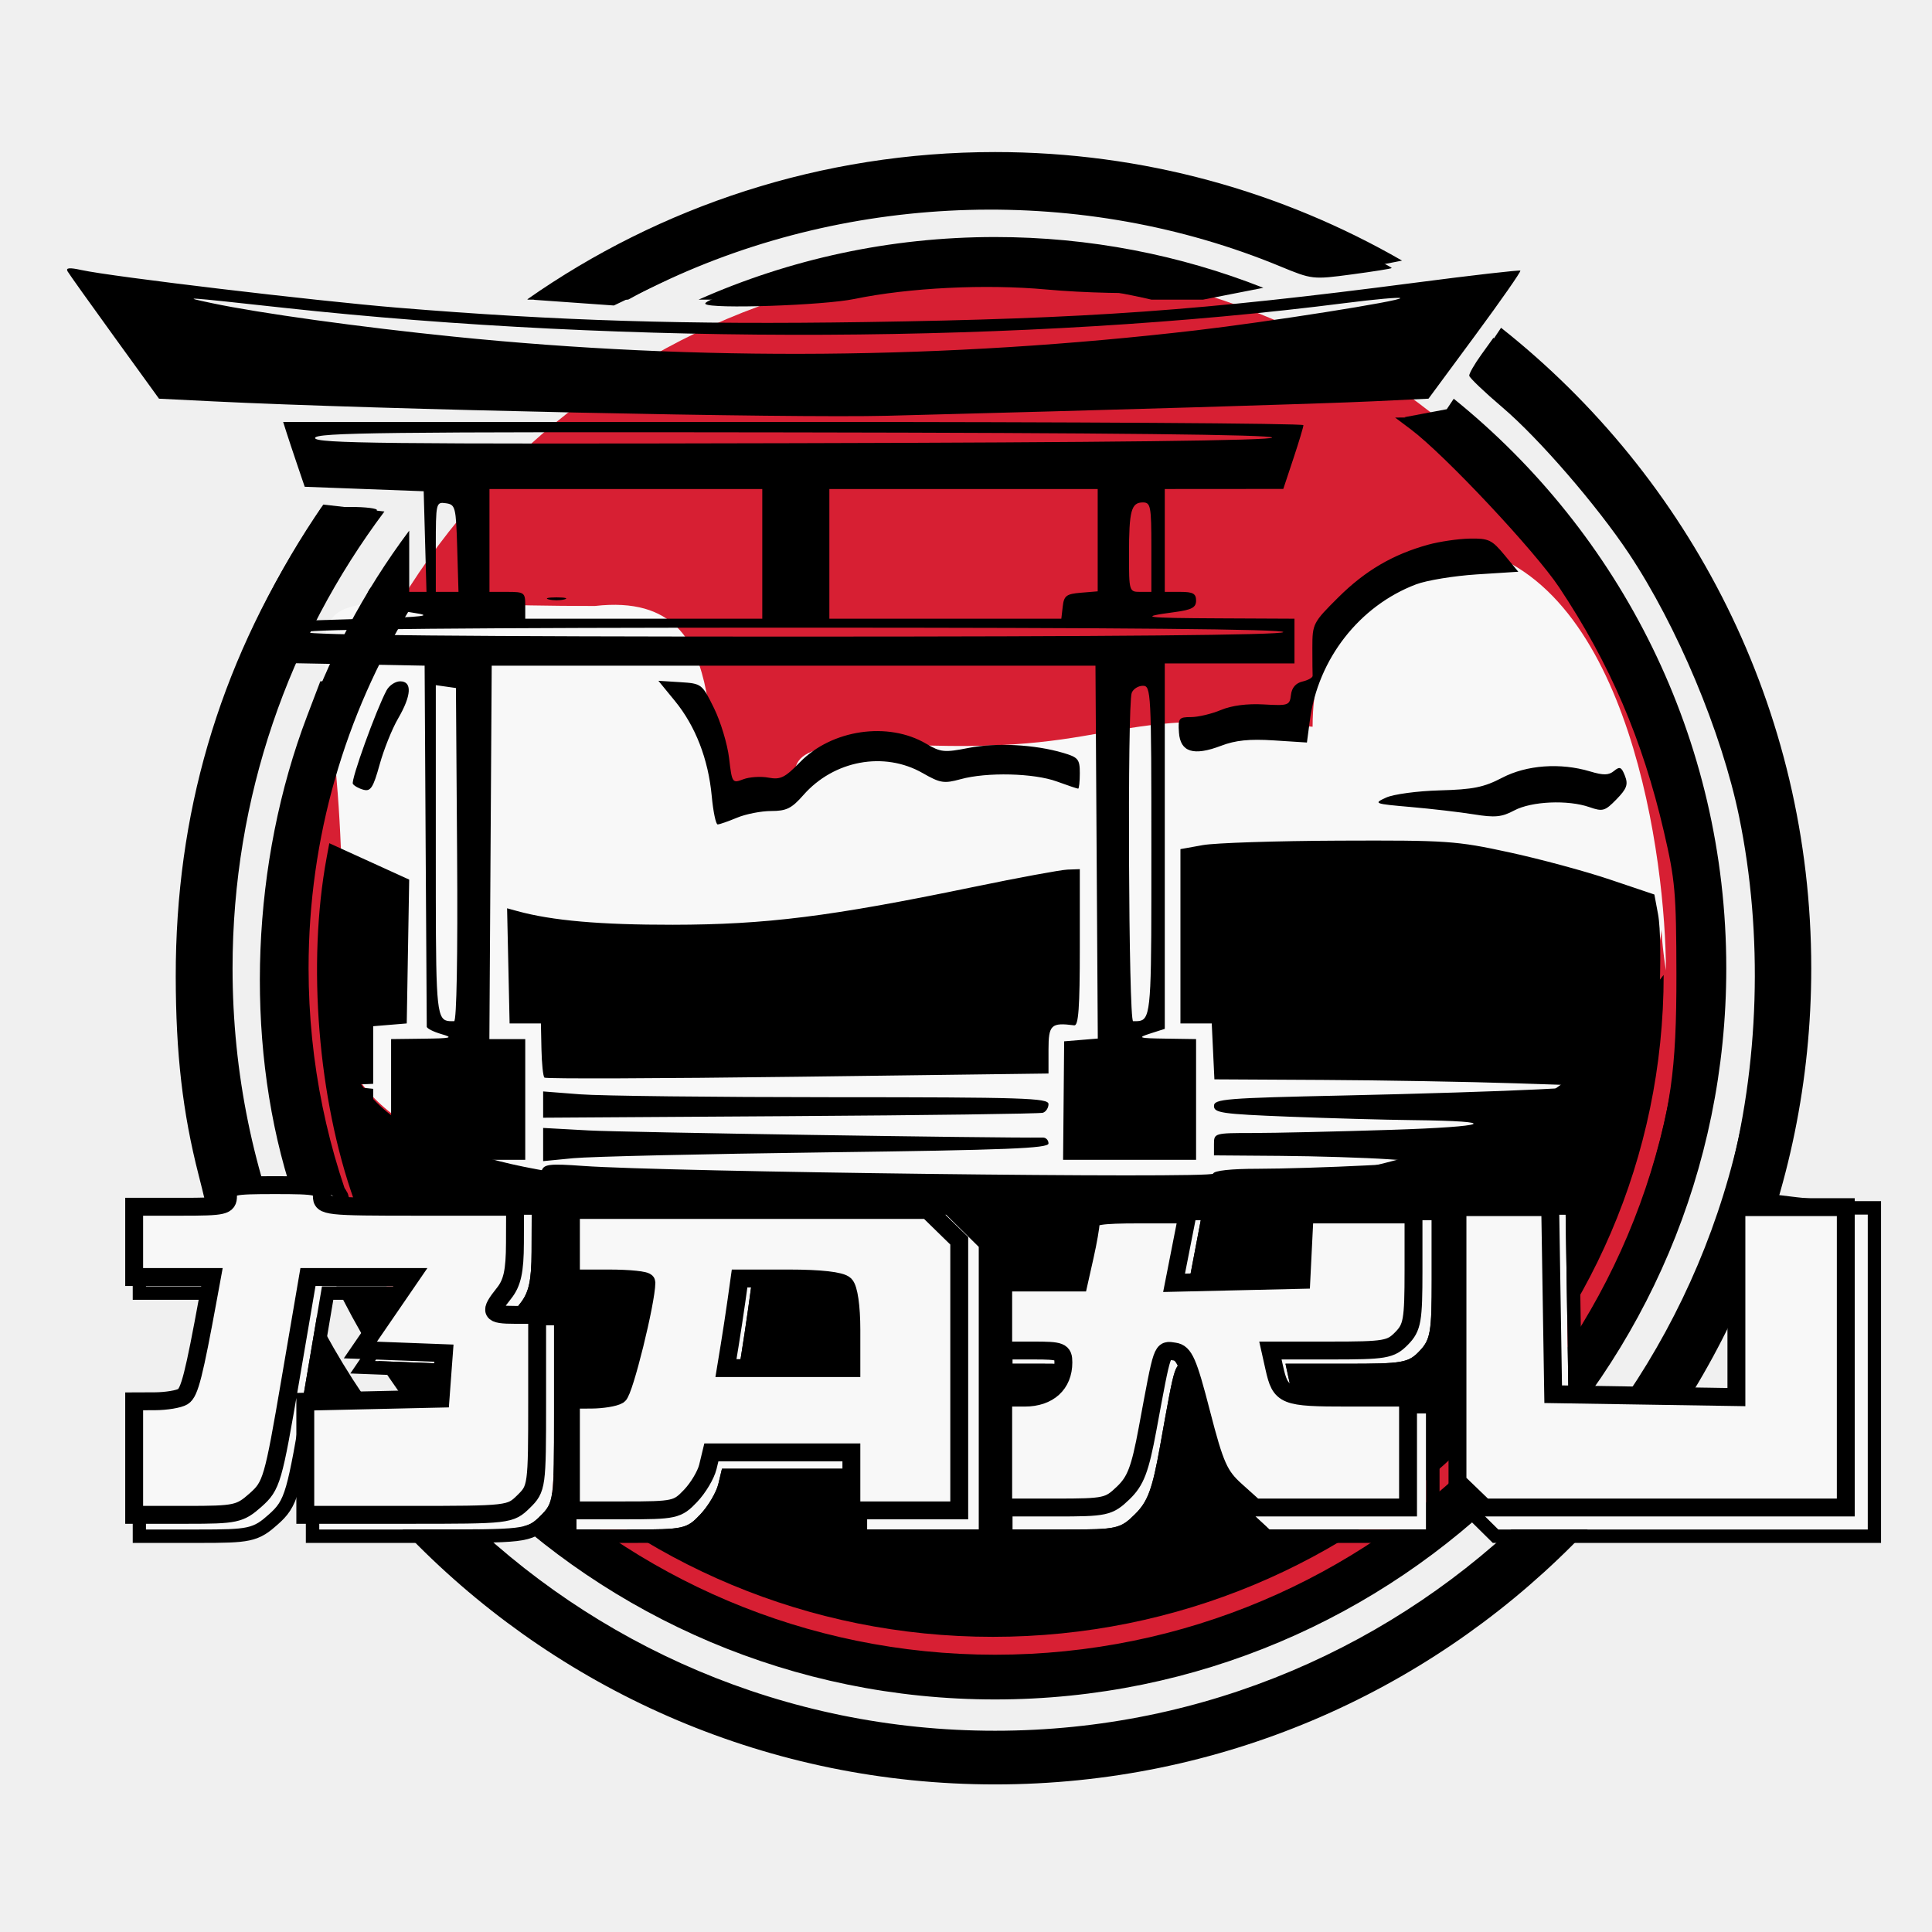
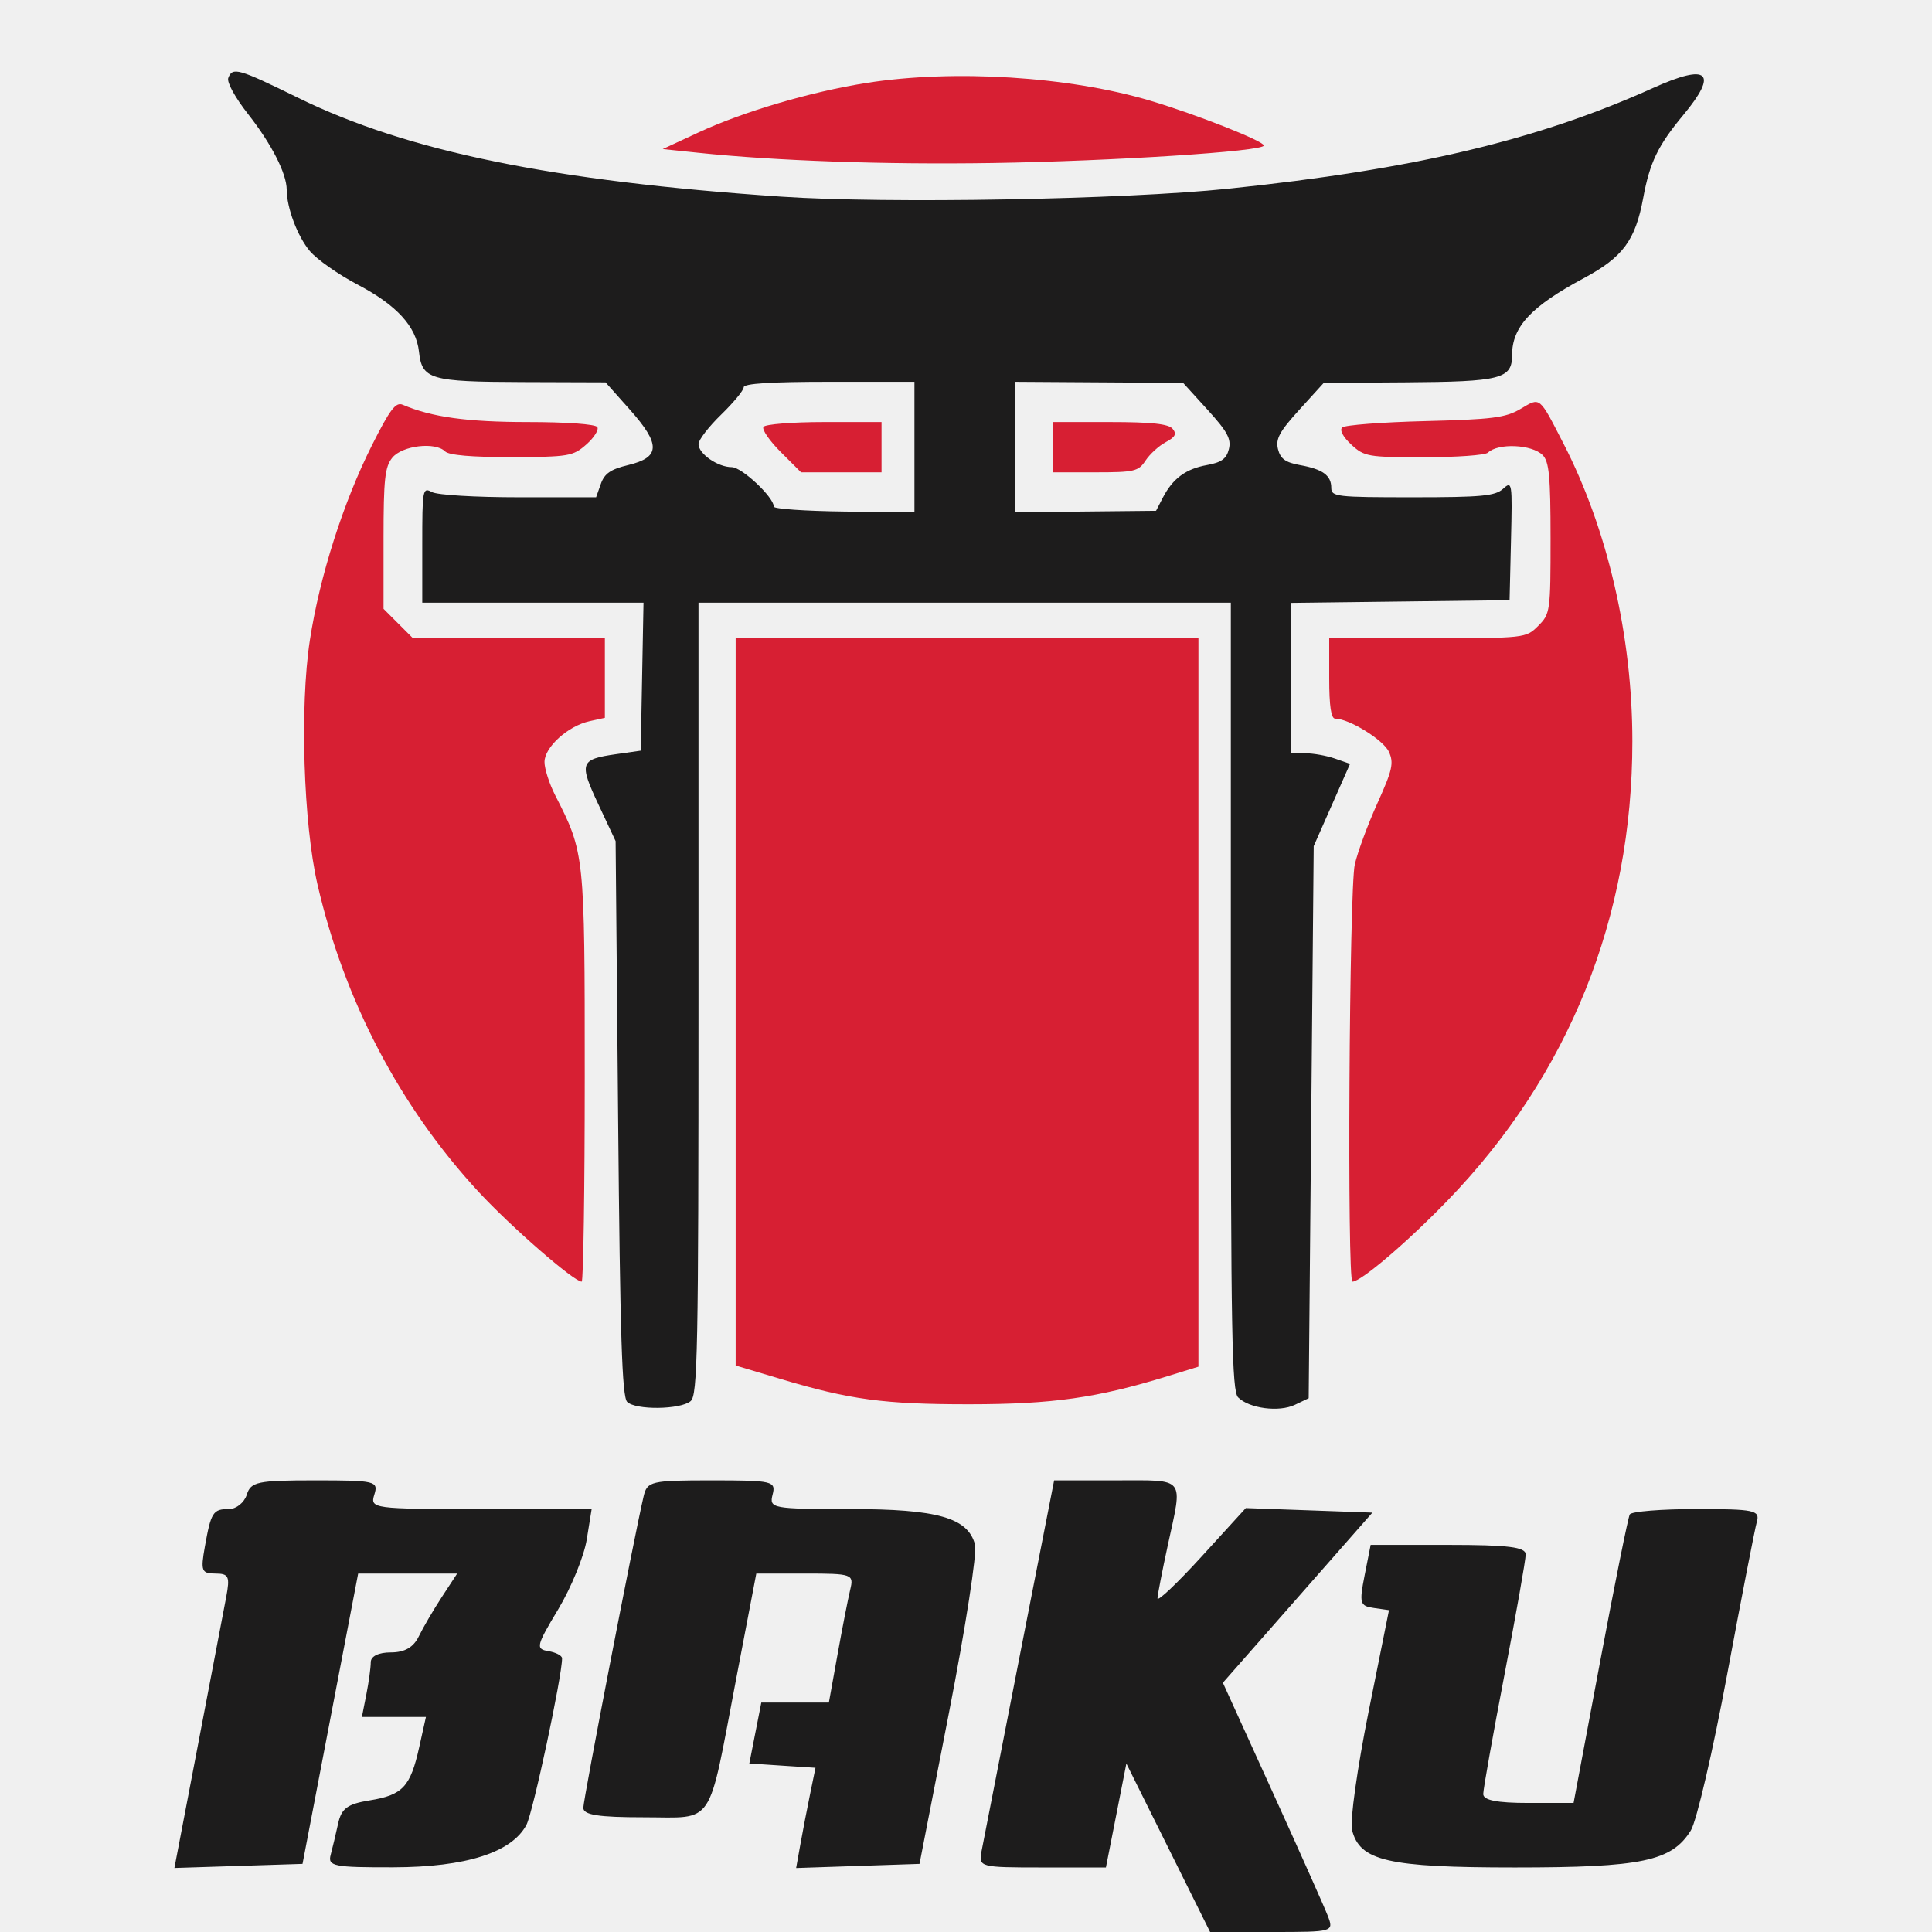
<svg xmlns="http://www.w3.org/2000/svg" width="432" height="432" viewBox="0 0 432 432" fill="none">
-   <circle cx="223.5" cy="215.5" r="156.5" fill="#D71F33" />
-   <path d="M372 218C372 299.738 304.843 366 222 366C139.157 366 72 299.738 72 218C78.694 261.852 105.824 261.852 188.667 261.852C271.509 261.852 326.545 276.303 372 218Z" fill="black" />
-   <path d="M76.5 204C76.5 122.262 50.157 135.5 133 135.5C168.688 131.412 152.5 176.5 166.5 176.5C188 176.5 166.136 167.772 193.5 166C252 170 242.5 157.5 293.5 162.5C293.5 126.5 327.035 122.179 328.5 122.5C364.538 130.394 372.5 192.614 372.5 217C365.806 173.148 402.5 277.5 222 265.5C139.157 265.5 59.5 270.5 76.5 204Z" fill="#F8F8F8" />
-   <path fill-rule="evenodd" clip-rule="evenodd" d="M124.613 63.648C144.665 50.927 173.695 40.621 198.448 37.434C207.99 36.206 232.721 36.185 242.474 37.397C262.534 39.889 281.292 45.363 299.701 54.095C306.166 57.162 311.334 59.791 311.187 59.939C311.039 60.086 306.988 60.73 302.184 61.369C293.537 62.52 293.378 62.502 286.199 59.535C242.289 41.387 190.687 42.817 147.606 63.374L137.264 68.309L128.271 67.671L119.279 67.032L124.613 63.648ZM157.742 67.972C156.381 66.611 189.674 57.618 201.948 56.031C208.475 55.188 233.473 55.401 241.474 56.369C249.766 57.372 269.521 61.85 272.4 63.378C276.288 65.443 251.381 66.317 233.948 64.728C220.32 63.486 203.202 64.333 191.045 66.851C184.098 68.29 158.908 69.138 157.742 67.972ZM25.675 75.496C20.24 67.988 15.494 61.33 15.128 60.702C14.646 59.874 15.491 59.785 18.206 60.381C24.983 61.867 70.6 67.299 88.948 68.805C124.762 71.743 153.294 72.619 193.448 72.014C243.383 71.26 268.637 69.455 316.285 63.232C329.12 61.556 339.773 60.336 339.957 60.52C340.142 60.704 335.595 67.22 329.854 75L319.416 89.144L307.182 89.726C295.39 90.287 249.544 91.652 198.448 92.965C176.645 93.525 84.363 91.556 47.752 89.75L35.556 89.149L25.675 75.496ZM300.816 67.764C229.842 76.837 140.545 77.236 63.448 68.823C40.367 66.305 40.362 66.305 47.448 67.799C58.078 70.041 80.647 73.165 101.448 75.274C156.312 80.837 211.556 80.368 267.448 73.866C283.546 71.993 313.672 67.235 313.094 66.656C312.869 66.431 307.344 66.93 300.816 67.764ZM328.523 84.004C328.482 83.542 329.68 81.45 331.186 79.355L333.923 75.546L336.93 77.688C338.584 78.865 343.596 83.432 348.067 87.836C376.852 116.19 394.162 149.614 401.154 190.344C404.498 209.822 403.059 242.986 398.048 261.969L396.695 267.095L401.821 267.711C404.641 268.049 408.41 268.331 410.198 268.335C411.045 268.337 411.685 268.383 412.164 268.5H385.266L386.381 264.369C393.422 238.276 394.306 208.939 388.849 182.52C384.964 163.71 375.014 139.974 364.223 123.77C357.047 112.995 344.107 98.037 335.984 91.126C331.922 87.671 328.565 84.466 328.523 84.004ZM376.521 268.5C394.47 209.691 380.404 149.022 338.507 105.004C329.567 95.61 323.523 90.869 322.19 92.202C321.562 92.83 319.001 93.349 316.498 93.355L311.948 93.366L315.448 95.991C322.992 101.65 343.229 123.206 348.649 131.356C359.99 148.41 367.266 165.375 372.034 185.884C374.574 196.809 374.818 199.575 374.849 217.844C374.885 239.344 373.611 248.229 367.893 266.328C367.644 267.116 367.413 267.839 367.197 268.5H376.521ZM362.964 268.5C363.305 267.307 363.744 265.883 364.288 264.185C365.949 258.998 368.049 250.725 368.953 245.799C370.873 235.346 371.936 210.807 370.746 204.429L369.922 200.015L359.935 196.65C354.442 194.799 344.323 192.067 337.448 190.578C325.597 188.011 323.625 187.876 299.448 187.97C285.423 188.025 271.698 188.474 268.948 188.968L263.948 189.867V209.356V228.844H267.448H270.948L271.246 235.094L271.543 241.344L295.746 241.474C309.057 241.546 328.498 241.886 338.948 242.23L357.948 242.856L343.948 243.587C336.248 243.989 316.785 244.602 300.698 244.95C273.918 245.528 271.448 245.727 271.448 247.306C271.448 248.843 273.257 249.101 288.108 249.687C297.271 250.048 309.758 250.397 315.858 250.462C336.094 250.678 333.275 251.928 310.948 252.639C298.848 253.024 285.011 253.34 280.198 253.342C271.532 253.344 271.448 253.368 271.448 255.844V258.344L286.198 258.456C294.311 258.517 305.223 258.857 310.448 259.211L319.948 259.853L305.448 260.595C297.473 261.003 286.598 261.338 281.281 261.34C275.22 261.343 271.48 261.749 271.253 262.43C270.882 263.541 148.859 262.047 130.355 260.704C122.964 260.168 121.675 260.309 121.137 261.712C120.589 263.14 118.193 263.344 101.979 263.344H83.448V253.404V243.465L79.698 243.072L75.948 242.68L79.698 242.512L83.448 242.344V235.904V229.465L87.198 229.154L90.948 228.844L91.222 212.762L91.496 196.681L82.564 192.613L73.633 188.544L73.049 191.694C68.639 215.472 71.116 245.81 79.219 268.5H362.964ZM74.985 268.5C74.099 266.061 73.038 262.12 71.424 255.795C63.386 224.304 65.874 189.638 78.329 159.594L81.335 152.344H76.479H71.623L68.672 160.094C56.242 192.731 54.678 231.893 64.513 264.199C64.986 265.753 65.421 267.261 65.758 268.5H74.985ZM57.104 268.5C55.92 264.712 54.522 259.544 53.551 255.042C46.949 224.425 48.862 191.46 58.915 162.577C61.95 153.858 62.448 151.153 62.448 143.386V134.344H66.803H71.158L77.553 124.605C81.07 119.248 84.098 114.523 84.281 114.105C84.465 113.686 81.765 113.348 78.281 113.353L71.948 113.361L68.261 119.103C48.825 149.366 39.255 182.156 39.296 218.344C39.315 235.579 40.842 248.821 44.418 262.754C44.967 264.892 45.467 266.929 45.834 268.5H57.104ZM66.437 103.844C65.504 101.094 64.419 97.832 64.027 96.594L63.313 94.344H177.381C240.118 94.344 291.448 94.668 291.448 95.064C291.448 95.46 290.436 98.831 289.198 102.554L286.948 109.325L273.698 109.334L260.448 109.344V120.844V132.344H263.948C266.744 132.344 267.448 132.734 267.448 134.283C267.448 135.839 266.511 136.348 262.698 136.861C254.286 137.995 255.64 138.185 272.698 138.265L289.448 138.344V143.344V148.344H274.948H260.448V189.199V230.055L257.198 231.097C254.23 232.049 254.534 232.149 260.698 232.242L267.448 232.344V245.844V259.344H252.579H237.709L237.829 246.094L237.948 232.844L241.709 232.533L245.47 232.222L245.209 190.533L244.948 148.844H177.448H109.948L109.687 190.594L109.426 232.344H113.437H117.448V245.844V259.344H102.448H87.448V245.844V232.344L94.698 232.254C100.94 232.176 101.496 232.033 98.698 231.225C96.911 230.709 95.438 229.962 95.425 229.565C95.412 229.169 95.299 210.844 95.175 188.844L94.948 148.844L80.305 148.568L65.663 148.292L65.805 143.568L65.948 138.844L81.948 138.344C94.823 137.942 96.923 137.691 92.698 137.06C88.411 136.419 87.448 135.914 87.448 134.31C87.448 132.687 88.138 132.344 91.405 132.344H95.363L95.05 121.094L94.738 109.844L81.436 109.344L68.134 108.844L66.437 103.844ZM177.448 99.099C247.945 98.931 284.448 98.503 284.448 97.844C284.448 97.185 248.009 96.79 177.448 96.684C85.813 96.547 70.448 96.728 70.448 97.939C70.448 99.151 85.768 99.317 177.448 99.099ZM170.448 138.344V123.844V109.344H139.948H109.448V120.844V132.344H113.448C117.226 132.344 117.448 132.511 117.448 135.344V138.344H143.948H170.448ZM245.448 132.223V120.784V109.344H215.448H185.448V123.844V138.344H211.382H237.315L237.632 135.594C237.906 133.206 238.442 132.803 241.698 132.534L245.448 132.223ZM102.52 132.344L102.234 122.594C101.963 113.345 101.832 112.828 99.698 112.524C97.492 112.211 97.448 112.404 97.448 122.274V132.344H99.984H102.52ZM257.448 132.344V122.344C257.448 113.199 257.286 112.344 255.555 112.344C252.945 112.344 252.448 114.198 252.448 123.926C252.448 132.239 252.479 132.344 254.948 132.344H257.448ZM85.448 128.712C85.448 127.766 87.709 123.84 89.326 121.977C90.87 120.199 90.963 120.288 91.264 123.827C91.438 125.872 91.428 127.697 91.242 127.884C90.64 128.486 85.448 129.228 85.448 128.712ZM299.228 133.594C305.235 127.618 311.455 123.968 319.335 121.795C321.872 121.095 326.053 120.483 328.625 120.433C332.86 120.352 333.595 120.699 336.4 124.094L339.498 127.844L330.223 128.437C325.122 128.764 319.014 129.764 316.649 130.66C303.976 135.464 294.713 147.325 292.888 161.088L292.232 166.03L284.83 165.555C279.385 165.205 276.268 165.523 273.039 166.756C266.88 169.108 263.913 168.173 263.617 163.786C263.403 160.599 263.601 160.344 266.295 160.344C267.895 160.344 270.906 159.633 272.987 158.763C275.409 157.751 278.857 157.302 282.569 157.513C288.088 157.828 288.381 157.726 288.658 155.384C288.849 153.765 289.739 152.738 291.257 152.384C292.527 152.087 293.539 151.506 293.507 151.094C293.475 150.682 293.448 147.869 293.448 144.844C293.448 139.475 293.586 139.207 299.228 133.594ZM82.479 134.344C81.947 134.344 81.77 133.669 82.086 132.844C82.403 132.019 82.839 131.344 83.055 131.344C83.271 131.344 83.448 132.019 83.448 132.844C83.448 133.669 83.012 134.344 82.479 134.344ZM124.448 133.576C126.373 133.576 127.161 133.782 126.198 134.033C125.235 134.285 123.661 134.285 122.698 134.033C121.735 133.782 122.523 133.576 124.448 133.576ZM177.389 142.344C248.938 142.344 286.542 142.001 286.948 141.344C287.359 140.68 250.792 140.344 178.007 140.344C105.634 140.344 68.448 140.683 68.448 141.344C68.448 142.005 105.428 142.344 177.389 142.344ZM78.901 175.268C78.415 174.482 84.079 158.77 86.435 154.368C87.031 153.255 88.403 152.344 89.483 152.344C92.201 152.344 92.022 155.503 89.012 160.666C87.672 162.964 85.814 167.599 84.883 170.967C83.465 176.096 82.885 177.009 81.304 176.596C80.266 176.325 79.185 175.727 78.901 175.268ZM159.144 177.99C158.373 169.739 155.508 162.344 150.907 156.729L147.217 152.225L152.082 152.534C156.896 152.841 156.977 152.903 159.654 158.344C161.142 161.369 162.659 166.4 163.025 169.523C163.676 175.082 163.744 175.182 166.193 174.251C167.569 173.728 170.102 173.561 171.821 173.881C174.52 174.382 175.486 173.909 178.882 170.422C185.994 163.119 198.594 161.282 207.109 166.307C210.357 168.223 211.169 168.303 216.585 167.237C222.78 166.019 231.326 166.463 237.698 168.336C241.095 169.334 241.448 169.763 241.448 172.891C241.448 174.79 241.28 176.344 241.074 176.344C240.868 176.344 238.73 175.625 236.324 174.746C231.187 172.869 220.68 172.614 214.813 174.224C211.08 175.249 210.255 175.117 206.313 172.864C197.696 167.937 186.461 170.01 179.634 177.785C177.016 180.767 175.85 181.344 172.446 181.344C170.212 181.344 166.768 182.019 164.794 182.844C162.819 183.669 160.874 184.344 160.47 184.344C160.067 184.344 159.47 181.484 159.144 177.99ZM101.542 228.344C102.104 228.344 102.369 213.59 102.21 191.094L101.948 153.844L99.698 153.524L97.448 153.205V190.167C97.448 221.426 97.405 227.097 99.565 228.12C100.085 228.367 100.734 228.344 101.542 228.344ZM255.334 228.12C257.49 227.099 257.448 221.439 257.448 190.237C257.448 154.706 257.378 153.344 255.555 153.344C254.514 153.344 253.389 154.056 253.055 154.926C252.052 157.539 252.352 228.344 253.366 228.344C254.17 228.344 254.815 228.366 255.334 228.12ZM321.948 176.73C329.378 176.532 331.806 176.041 335.867 173.917C341.351 171.049 348.907 170.502 355.55 172.493C358.541 173.389 359.719 173.364 360.906 172.379C362.18 171.321 362.577 171.501 363.345 173.48C364.097 175.42 363.758 176.361 361.453 178.726C358.874 181.373 358.38 181.516 355.397 180.476C350.593 178.801 342.45 179.16 338.59 181.218C335.794 182.707 334.286 182.855 329.59 182.098C326.487 181.598 320.123 180.856 315.448 180.448C307.228 179.732 307.047 179.662 309.948 178.339C311.6 177.586 316.993 176.863 321.948 176.73ZM150.448 206.779C171.266 206.754 185.723 204.941 217.448 198.374C227.623 196.267 237.186 194.499 238.698 194.444L241.448 194.344V211.888C241.448 225.343 241.157 229.394 240.198 229.269C235.035 228.599 234.448 229.153 234.448 234.692V240.04L178.355 240.765C147.503 241.164 122.021 241.251 121.728 240.957C121.435 240.664 121.139 237.818 121.071 234.634L120.948 228.844H117.448H113.948L113.667 215.969L113.386 203.095L115.667 203.721C123.444 205.855 134.172 206.799 150.448 206.779ZM121.448 249.925V246.986V244.048L129.698 244.69C134.235 245.043 159.66 245.335 186.198 245.338C228.857 245.343 234.448 245.521 234.448 246.875C234.448 247.718 233.886 248.59 233.198 248.814C232.511 249.037 207.085 249.379 176.698 249.573L121.448 249.925ZM121.448 259.633V255.922V252.21L131.698 252.772C139.222 253.185 222.859 254.493 233.198 254.36C233.886 254.351 234.448 254.946 234.448 255.682C234.448 256.773 225.252 257.14 184.698 257.669C157.335 258.026 131.911 258.614 128.198 258.976L121.448 259.633Z" fill="black" />
-   <path fill-rule="evenodd" clip-rule="evenodd" d="M72.287 112.825C51.927 142.269 40 177.992 40 216.5C40 317.292 121.708 399 222.5 399C323.292 399 405 317.292 405 216.5C405 158.443 377.89 106.717 335.639 73.292L328.958 83.312C367.997 114.557 393 162.609 393 216.5C393 310.665 316.665 387 222.5 387C128.335 387 52 310.665 52 216.5C52 178.194 64.632 142.839 85.958 114.373L72.287 112.825ZM140.458 67H118L117.937 66.905C147.55 46.168 183.604 34 222.5 34C255.64 34 286.717 42.833 313.505 58.274L294.646 61.971C272.735 51.724 248.286 46 222.5 46C192.76 46 164.798 53.614 140.458 67ZM91.5 118.651C71.088 145.934 59 179.805 59 216.5C59 306.799 132.201 380 222.5 380C312.799 380 386 306.799 386 216.5C386 165.039 362.225 119.131 325.06 89.16L323.5 91.5L314.056 93.282C351.649 121.261 376 166.036 376 216.5C376 301.276 307.276 370 222.5 370C137.724 370 69 301.276 69 216.5C69 187.168 77.227 159.757 91.5 136.45V118.651ZM187.535 67H184.5H156.202C176.466 58.001 198.899 53 222.5 53C243.678 53 263.915 57.026 282.488 64.355L269 67H257.465C246.233 64.383 234.528 63 222.5 63C210.472 63 198.767 64.383 187.535 67Z" fill="black" />
-   <mask id="path-6-outside-1_4_23" maskUnits="userSpaceOnUse" x="29.638" y="263.638" width="391" height="82" fill="black">
-     <rect fill="white" x="29.638" y="263.638" width="391" height="82" />
-     <path fill-rule="evenodd" clip-rule="evenodd" d="M53.888 269.109C53.888 271.386 53.055 271.58 43.263 271.58H32.638V279.61V287.641H41.445H50.252L49.41 292.274C46.19 310.002 45.172 314.04 43.688 314.969C42.767 315.546 39.905 316.026 37.326 316.037L32.638 316.056V329.028V342H44.493C55.673 342 56.566 341.806 60.145 338.603C63.763 335.363 64.127 334.098 67.966 311.423L71.993 287.641H83.592H95.191L89.526 295.98L83.86 304.319L93.318 304.681L102.777 305.043L102.395 310.241L102.013 315.438L86.701 315.785L71.388 316.132V329.066V342H94.57C117.516 342 117.783 341.969 120.82 338.967C123.823 335.999 123.888 335.511 123.888 316.111V296.289H118.888C113.236 296.289 112.94 295.704 116.388 291.347C118.256 288.987 118.84 286.289 118.861 279.919L118.888 271.58H97.013C75.972 271.58 75.138 271.486 75.138 269.109C75.138 266.832 74.305 266.638 64.513 266.638C54.722 266.638 53.888 266.832 53.888 269.109ZM128.888 279.61V287.641H137.638C142.451 287.641 146.387 288.057 146.385 288.567C146.363 293.113 141.212 314.171 139.922 314.979C139.01 315.551 136.155 316.026 133.576 316.037L128.888 316.056V329.028V342H141.155C152.927 342 153.55 341.863 156.618 338.603C158.377 336.733 160.181 333.676 160.626 331.808L161.436 328.41H177.662H193.888V335.205V342H206.388H218.888V310.401V278.802L215.235 275.191L211.581 271.58H170.235H128.888V279.61ZM328.888 303.757V335.935L331.957 338.967L335.025 342H376.332H417.638V306.79V271.58H405.138H392.638V293.848V316.115L371.701 315.777L350.763 315.438L350.422 293.509L350.081 271.58H339.485H328.888V303.757ZM246.388 274.608C246.388 275.594 245.78 279.208 245.035 282.638L243.681 288.876H235.035H226.388V296.907V304.937H233.263C239.585 304.937 240.138 305.164 240.138 307.75C240.138 312.872 236.756 316.056 231.317 316.056H226.388V329.028V342H238.36C249.782 342 250.49 341.843 253.803 338.568C256.647 335.757 257.657 333.013 259.378 323.434C262.893 303.856 262.592 304.755 265.493 305.175C267.736 305.499 268.637 307.631 271.663 319.762C274.762 332.181 275.752 334.475 279.53 337.985L283.852 342H301.37H318.888V329.028V316.056H305.291C290.525 316.056 289.777 315.743 288.308 308.952L287.44 304.937H301.071C313.703 304.937 314.902 304.727 317.421 302.078C319.861 299.51 320.138 297.87 320.138 286.017V272.815H307.698H295.257L294.886 280.537L294.513 288.258L279.971 288.606L265.428 288.952L266.962 280.884L268.497 272.815H257.442C248.617 272.815 246.388 273.176 246.388 274.608ZM192.388 289.123C193.281 290.005 193.888 294.258 193.888 299.624V308.643H179.353H164.818L165.67 303.393C166.137 300.505 166.848 295.779 167.25 292.891L167.978 287.641H179.433C186.676 287.641 191.44 288.186 192.388 289.123Z" />
-   </mask>
-   <path fill-rule="evenodd" clip-rule="evenodd" d="M53.888 269.109C53.888 271.386 53.055 271.58 43.263 271.58H32.638V279.61V287.641H41.445H50.252L49.41 292.274C46.19 310.002 45.172 314.04 43.688 314.969C42.767 315.546 39.905 316.026 37.326 316.037L32.638 316.056V329.028V342H44.493C55.673 342 56.566 341.806 60.145 338.603C63.763 335.363 64.127 334.098 67.966 311.423L71.993 287.641H83.592H95.191L89.526 295.98L83.86 304.319L93.318 304.681L102.777 305.043L102.395 310.241L102.013 315.438L86.701 315.785L71.388 316.132V329.066V342H94.57C117.516 342 117.783 341.969 120.82 338.967C123.823 335.999 123.888 335.511 123.888 316.111V296.289H118.888C113.236 296.289 112.94 295.704 116.388 291.347C118.256 288.987 118.84 286.289 118.861 279.919L118.888 271.58H97.013C75.972 271.58 75.138 271.486 75.138 269.109C75.138 266.832 74.305 266.638 64.513 266.638C54.722 266.638 53.888 266.832 53.888 269.109ZM128.888 279.61V287.641H137.638C142.451 287.641 146.387 288.057 146.385 288.567C146.363 293.113 141.212 314.171 139.922 314.979C139.01 315.551 136.155 316.026 133.576 316.037L128.888 316.056V329.028V342H141.155C152.927 342 153.55 341.863 156.618 338.603C158.377 336.733 160.181 333.676 160.626 331.808L161.436 328.41H177.662H193.888V335.205V342H206.388H218.888V310.401V278.802L215.235 275.191L211.581 271.58H170.235H128.888V279.61ZM328.888 303.757V335.935L331.957 338.967L335.025 342H376.332H417.638V306.79V271.58H405.138H392.638V293.848V316.115L371.701 315.777L350.763 315.438L350.422 293.509L350.081 271.58H339.485H328.888V303.757ZM246.388 274.608C246.388 275.594 245.78 279.208 245.035 282.638L243.681 288.876H235.035H226.388V296.907V304.937H233.263C239.585 304.937 240.138 305.164 240.138 307.75C240.138 312.872 236.756 316.056 231.317 316.056H226.388V329.028V342H238.36C249.782 342 250.49 341.843 253.803 338.568C256.647 335.757 257.657 333.013 259.378 323.434C262.893 303.856 262.592 304.755 265.493 305.175C267.736 305.499 268.637 307.631 271.663 319.762C274.762 332.181 275.752 334.475 279.53 337.985L283.852 342H301.37H318.888V329.028V316.056H305.291C290.525 316.056 289.777 315.743 288.308 308.952L287.44 304.937H301.071C313.703 304.937 314.902 304.727 317.421 302.078C319.861 299.51 320.138 297.87 320.138 286.017V272.815H307.698H295.257L294.886 280.537L294.513 288.258L279.971 288.606L265.428 288.952L266.962 280.884L268.497 272.815H257.442C248.617 272.815 246.388 273.176 246.388 274.608ZM192.388 289.123C193.281 290.005 193.888 294.258 193.888 299.624V308.643H179.353H164.818L165.67 303.393C166.137 300.505 166.848 295.779 167.25 292.891L167.978 287.641H179.433C186.676 287.641 191.44 288.186 192.388 289.123Z" fill="#F8F8F8" />
-   <path fill-rule="evenodd" clip-rule="evenodd" d="M53.888 269.109C53.888 271.386 53.055 271.58 43.263 271.58H32.638V279.61V287.641H41.445H50.252L49.41 292.274C46.19 310.002 45.172 314.04 43.688 314.969C42.767 315.546 39.905 316.026 37.326 316.037L32.638 316.056V329.028V342H44.493C55.673 342 56.566 341.806 60.145 338.603C63.763 335.363 64.127 334.098 67.966 311.423L71.993 287.641H83.592H95.191L89.526 295.98L83.86 304.319L93.318 304.681L102.777 305.043L102.395 310.241L102.013 315.438L86.701 315.785L71.388 316.132V329.066V342H94.57C117.516 342 117.783 341.969 120.82 338.967C123.823 335.999 123.888 335.511 123.888 316.111V296.289H118.888C113.236 296.289 112.94 295.704 116.388 291.347C118.256 288.987 118.84 286.289 118.861 279.919L118.888 271.58H97.013C75.972 271.58 75.138 271.486 75.138 269.109C75.138 266.832 74.305 266.638 64.513 266.638C54.722 266.638 53.888 266.832 53.888 269.109ZM128.888 279.61V287.641H137.638C142.451 287.641 146.387 288.057 146.385 288.567C146.363 293.113 141.212 314.171 139.922 314.979C139.01 315.551 136.155 316.026 133.576 316.037L128.888 316.056V329.028V342H141.155C152.927 342 153.55 341.863 156.618 338.603C158.377 336.733 160.181 333.676 160.626 331.808L161.436 328.41H177.662H193.888V335.205V342H206.388H218.888V310.401V278.802L215.235 275.191L211.581 271.58H170.235H128.888V279.61ZM328.888 303.757V335.935L331.957 338.967L335.025 342H376.332H417.638V306.79V271.58H405.138H392.638V293.848V316.115L371.701 315.777L350.763 315.438L350.422 293.509L350.081 271.58H339.485H328.888V303.757ZM246.388 274.608C246.388 275.594 245.78 279.208 245.035 282.638L243.681 288.876H235.035H226.388V296.907V304.937H233.263C239.585 304.937 240.138 305.164 240.138 307.75C240.138 312.872 236.756 316.056 231.317 316.056H226.388V329.028V342H238.36C249.782 342 250.49 341.843 253.803 338.568C256.647 335.757 257.657 333.013 259.378 323.434C262.893 303.856 262.592 304.755 265.493 305.175C267.736 305.499 268.637 307.631 271.663 319.762C274.762 332.181 275.752 334.475 279.53 337.985L283.852 342H301.37H318.888V329.028V316.056H305.291C290.525 316.056 289.777 315.743 288.308 308.952L287.44 304.937H301.071C313.703 304.937 314.902 304.727 317.421 302.078C319.861 299.51 320.138 297.87 320.138 286.017V272.815H307.698H295.257L294.886 280.537L294.513 288.258L279.971 288.606L265.428 288.952L266.962 280.884L268.497 272.815H257.442C248.617 272.815 246.388 273.176 246.388 274.608ZM192.388 289.123C193.281 290.005 193.888 294.258 193.888 299.624V308.643H179.353H164.818L165.67 303.393C166.137 300.505 166.848 295.779 167.25 292.891L167.978 287.641H179.433C186.676 287.641 191.44 288.186 192.388 289.123Z" stroke="black" stroke-width="6" mask="url(#path-6-outside-1_4_23)" />
-   <path fill-rule="evenodd" clip-rule="evenodd" d="M50.984 267.417C50.984 269.645 50.16 269.834 40.492 269.834H30V277.69V285.546H38.696H47.393L46.561 290.078C43.381 307.421 42.377 311.371 40.911 312.28C40.002 312.844 37.175 313.314 34.629 313.325L30 313.343V326.033V338.723H41.706C52.746 338.723 53.628 338.534 57.161 335.4C60.735 332.231 61.094 330.993 64.885 308.811L68.862 285.546H80.315H91.769L86.174 293.704L80.579 301.862L89.919 302.216L99.26 302.57L98.882 307.654L98.505 312.739L83.385 313.079L68.264 313.418V326.071V338.723H91.155C113.814 338.723 114.078 338.693 117.076 335.756C120.042 332.853 120.106 332.376 120.106 313.398V294.006H115.169C109.587 294.006 109.295 293.434 112.7 289.172C114.544 286.863 115.121 284.224 115.142 277.992L115.169 269.834H93.568C72.791 269.834 71.967 269.742 71.967 267.417C71.967 265.19 71.144 265 61.475 265C51.807 265 50.984 265.19 50.984 267.417Z" fill="#F8F8F8" stroke="black" stroke-width="4" />
-   <path fill-rule="evenodd" clip-rule="evenodd" d="M127.66 278.213V285.873H136.101C140.744 285.873 144.542 286.27 144.54 286.757C144.519 291.092 139.549 311.178 138.305 311.949C137.424 312.495 134.67 312.948 132.182 312.959L127.66 312.977V325.35V337.723H139.494C150.852 337.723 151.452 337.593 154.413 334.483C156.11 332.7 157.85 329.783 158.279 328.001L159.061 324.761H174.715H190.37V331.242V337.723H202.43H214.489V307.583V277.442L210.964 273.998L207.439 270.553H167.549H127.66V278.213ZM188.923 287.287C189.784 288.128 190.37 292.184 190.37 297.303V305.906H176.347H162.324L163.145 300.898C163.596 298.144 164.282 293.635 164.67 290.881L165.373 285.873H176.424C183.412 285.873 188.007 286.392 188.923 287.287Z" fill="#F8F8F8" stroke="black" stroke-width="4" />
-   <path fill-rule="evenodd" clip-rule="evenodd" d="M243.891 273.251C243.891 274.185 243.296 277.608 242.567 280.858L241.242 286.766H232.78H224.319V294.372V301.979H231.047C237.233 301.979 237.775 302.194 237.775 304.643C237.775 309.495 234.465 312.511 229.142 312.511H224.319V324.798V337.085H236.034C247.213 337.085 247.905 336.937 251.148 333.834C253.931 331.172 254.919 328.573 256.603 319.499C260.043 300.955 259.748 301.807 262.588 302.205C264.782 302.511 265.664 304.531 268.626 316.021C271.658 327.784 272.627 329.957 276.324 333.282L280.554 337.085H297.697H314.841V324.798V312.511H301.534C287.084 312.511 286.352 312.215 284.915 305.782L284.065 301.979H297.404C309.766 301.979 310.94 301.78 313.404 299.271C315.792 296.838 316.064 295.285 316.064 284.058V271.553H303.89H291.715L291.351 278.867L290.987 286.181L276.756 286.51L262.524 286.837L264.025 279.196L265.527 271.553H254.709C246.072 271.553 243.891 271.895 243.891 273.251Z" fill="#F8F8F8" stroke="black" stroke-width="4" />
-   <path fill-rule="evenodd" clip-rule="evenodd" d="M325.894 300.607V331.3L328.896 334.192L331.897 337.085H372.311H412.723V303.5V269.915H400.494H388.264V291.155V312.395L367.78 312.072L347.295 311.749L346.961 290.832L346.628 269.915H336.261H325.894V300.607Z" fill="#F8F8F8" stroke="black" stroke-width="4" />
+   <path fill-rule="evenodd" clip-rule="evenodd" d="M51.045 17.426C50.68 18.376 52.568 21.812 55.514 25.564C60.713 32.182 64.095 38.81 64.106 42.404C64.119 46.49 66.519 52.855 69.283 56.14C70.851 58.002 75.668 61.383 79.99 63.653C88.709 68.232 93.067 72.998 93.683 78.626C94.365 84.849 96.124 85.368 116.813 85.436L135.409 85.499L140.825 91.585C147.768 99.39 147.685 102.251 140.462 103.989C136.545 104.93 135.17 105.877 134.35 108.198L133.291 111.192H116.027C106.275 111.192 97.819 110.686 96.592 110.03C94.503 108.912 94.42 109.362 94.42 121.816V134.764H119.156H143.89L143.58 151.308L143.269 167.852L137.781 168.634C129.685 169.79 129.425 170.53 133.821 179.903L137.654 188.081L138.216 250.043C138.658 298.828 139.089 312.314 140.238 313.463C142.117 315.336 152.107 315.222 154.424 313.3C155.995 311.997 156.184 302.325 156.184 223.302V134.764H215.701H275.219V222.798C275.219 298.231 275.453 311.065 276.848 312.46C279.338 314.949 286.002 315.819 289.553 314.118L292.625 312.647L293.187 250.925L293.748 189.204L297.811 180.001L301.873 170.798L298.485 169.619C296.622 168.969 293.657 168.438 291.896 168.438H288.695V151.623V134.807L313.119 134.505L337.544 134.202L337.862 120.806C338.171 107.801 338.119 107.464 336.09 109.3C334.31 110.91 331.291 111.192 315.838 111.192C298.822 111.192 297.678 111.059 297.678 109.084C297.678 106.298 295.771 104.911 290.669 103.993C287.437 103.411 286.305 102.59 285.765 100.439C285.194 98.166 286.087 96.515 290.528 91.63L295.994 85.617L314.169 85.496C335.687 85.352 338.106 84.734 338.106 79.381C338.106 73.073 342.352 68.518 354.1 62.224C362.882 57.517 365.667 53.765 367.423 44.27C368.896 36.3 370.72 32.531 376.413 25.683C384.3 16.193 381.983 14.099 369.72 19.632C343.825 31.32 316.204 37.875 274.657 42.193C251.283 44.623 198.308 45.565 174.713 43.97C123.699 40.52 91.136 33.868 66.755 21.912C53.245 15.287 52.002 14.933 51.045 17.426ZM204.472 99.972V114.571L188.75 114.379C180.103 114.274 173.028 113.783 173.028 113.289C173.028 111.175 165.87 104.457 163.617 104.457C160.5 104.457 156.184 101.462 156.184 99.3C156.184 98.386 158.458 95.429 161.237 92.729C164.016 90.028 166.29 87.269 166.29 86.597C166.29 85.763 172.36 85.375 185.381 85.375H204.472V99.972ZM270.016 91.63C274.458 96.515 275.35 98.166 274.78 100.439C274.24 102.591 273.11 103.409 269.876 103.989C265.154 104.834 262.227 107.001 260.004 111.297L258.496 114.213L242.713 114.375L226.931 114.535V99.956V85.375L245.741 85.496L264.551 85.617L270.016 91.63Z" fill="#1D1C1C" />
+   <path fill-rule="evenodd" clip-rule="evenodd" d="M193.738 18.547C181.275 20.517 166.235 24.946 156.208 29.602L148.185 33.327L156.118 34.156C173.507 35.975 197.791 36.822 221.857 36.449C248.706 36.032 282.595 33.848 282.595 32.534C282.595 31.542 267.652 25.639 257.288 22.539C239.064 17.086 213.247 15.464 193.738 18.547ZM340.011 91.427C336.657 93.41 333.74 93.784 318.64 94.164C309.022 94.406 300.686 95.045 300.114 95.584C299.493 96.169 300.309 97.707 302.14 99.403C305.058 102.104 305.848 102.242 318.421 102.242C325.688 102.242 332.115 101.78 332.703 101.215C334.984 99.023 342.537 99.359 344.94 101.76C346.388 103.209 346.707 106.555 346.707 120.357C346.707 136.728 346.631 137.263 343.945 139.946C341.203 142.688 341.042 142.706 319.201 142.706H297.217V151.698C297.217 157.876 297.634 160.69 298.549 160.69C301.65 160.69 309.345 165.442 310.561 168.108C311.702 170.611 311.358 172.151 307.989 179.612C305.85 184.351 303.575 190.504 302.935 193.285C301.691 198.69 301.196 286.577 302.409 286.577C304.332 286.577 314.703 277.731 323.718 268.4C350.834 240.333 365 205.108 365 165.748C365 142.325 359.463 118.366 349.631 99.252C344.091 88.481 344.471 88.79 340.011 91.427ZM83.145 99.617C76.722 112.414 71.472 128.913 69.283 143.186C67.023 157.909 67.845 184.15 70.993 197.781C76.99 223.75 89.461 247.53 107.056 266.543C114.247 274.316 128.332 286.577 130.067 286.577C130.443 286.577 130.751 265.918 130.751 240.67C130.751 190.972 130.724 190.716 124.141 177.822C122.827 175.249 121.753 171.904 121.753 170.389C121.753 167.067 127 162.322 131.849 161.257L135.25 160.511V151.609V142.706H113.793H92.336L89.048 139.42L85.76 136.135V120.437C85.76 107.153 86.063 104.37 87.729 102.333C89.946 99.624 97.335 98.748 99.524 100.935C100.378 101.788 105.536 102.23 114.386 102.206C127.172 102.174 128.118 102.014 131.098 99.395C132.834 97.868 133.943 96.113 133.562 95.496C133.157 94.841 126.678 94.374 117.995 94.374C104.499 94.374 96.492 93.265 90.038 90.501C88.489 89.838 87.195 91.55 83.145 99.617ZM170.706 95.458C170.337 96.052 172.079 98.581 174.577 101.078L179.116 105.614H188.114H197.113V99.994V94.374H184.244C177.166 94.374 171.074 94.862 170.706 95.458ZM235.355 99.994V105.614H244.889C253.638 105.614 254.566 105.398 256.145 102.99C257.091 101.546 259.121 99.694 260.655 98.874C262.809 97.721 263.161 97.038 262.197 95.878C261.288 94.783 257.464 94.374 248.152 94.374H235.355V99.994ZM164.494 224.018V305.331L174.336 308.28C190.04 312.987 197.641 314.011 216.796 314C235.322 313.989 245.303 312.578 260.943 307.759L267.973 305.595V224.15V142.706H216.234H164.494V224.018Z" fill="#D71F33" />
+   <path fill-rule="evenodd" clip-rule="evenodd" d="M55.178 334.219C54.625 335.982 52.836 337.425 51.204 337.425C47.63 337.425 47.185 338.117 45.808 345.84C44.841 351.263 45.07 351.851 48.153 351.851C51.152 351.851 51.45 352.488 50.588 357.061C50.049 359.927 47.219 374.74 44.303 389.98L39 417.687L53.322 417.23L67.645 416.772L73.865 384.312L80.085 351.851H91.156H102.226L98.816 357.061C96.942 359.927 94.618 363.893 93.655 365.877C92.451 368.354 90.492 369.484 87.401 369.484C84.641 369.484 82.903 370.335 82.903 371.688C82.903 372.9 82.458 376.146 81.913 378.902L80.923 383.911H88.083H95.241L93.742 390.661C91.774 399.522 90.053 401.374 82.677 402.568C77.691 403.374 76.349 404.362 75.604 407.763C75.101 410.073 74.35 413.226 73.936 414.768C73.258 417.294 74.647 417.57 87.946 417.538C104.208 417.5 114.438 414.234 117.716 408.036C119.173 405.282 125.68 374.857 125.68 370.802C125.68 370.199 124.291 369.476 122.594 369.196C119.739 368.721 119.905 368.022 124.804 359.866C127.716 355.017 130.593 347.983 131.197 344.237L132.296 337.425H107.494C83.41 337.425 82.72 337.332 83.696 334.219C84.651 331.175 83.981 331.013 70.443 331.013C57.575 331.013 56.085 331.325 55.178 334.219ZM143.906 334.62C141.815 343.522 130.433 402.339 130.433 404.235C130.433 405.823 133.805 406.352 143.94 406.352C160.005 406.352 158.172 409.09 164.591 375.495L169.11 351.851H180.047C190.589 351.851 190.95 351.981 190.109 355.458C189.629 357.443 188.358 363.935 187.287 369.885L185.337 380.705H177.783H170.229L168.888 387.518L167.549 394.33L174.947 394.808L182.345 395.286L181.126 401.22C180.455 404.483 179.483 409.526 178.963 412.426L178.019 417.697L191.812 417.235L205.607 416.772L212.239 382.733C215.887 364.012 218.489 347.212 218.02 345.4C216.462 339.369 209.645 337.425 190.072 337.425C172.703 337.425 171.959 337.287 172.751 334.219C173.535 331.186 172.8 331.013 159.167 331.013C145.526 331.013 144.707 331.207 143.906 334.62ZM227.933 370.686C223.655 392.508 219.848 411.982 219.471 413.967C218.803 417.492 219.111 417.573 233.038 417.573H247.287L249.575 405.952L251.861 394.33L261.223 413.165L270.583 432H284.438C298.165 432 298.28 431.966 296.899 428.393C296.132 426.41 290.539 413.869 284.471 400.526L273.438 376.266L290.154 357.245L306.869 338.226L292.718 337.716L278.568 337.207L268.666 348.062C263.221 354.032 258.789 358.228 258.82 357.388C258.85 356.547 259.895 351.17 261.141 345.44C264.493 330.022 265.284 331.013 249.613 331.013H235.709L227.933 370.686ZM364.422 338.627C364.049 339.287 361.068 354.075 357.799 371.488L351.855 403.147H341.75C334.714 403.147 331.646 402.537 331.656 401.143C331.662 400.042 333.801 388.019 336.409 374.429C339.015 360.839 341.149 348.758 341.149 347.58C341.149 345.925 337.217 345.44 323.815 345.44H306.481L305.134 352.252C303.899 358.502 304.068 359.105 307.184 359.549L310.581 360.033L306.012 382.792C303.498 395.31 301.831 407.16 302.306 409.129C303.995 416.115 310.288 417.573 338.744 417.573C367.159 417.573 373.81 416.172 378.078 409.292C379.354 407.234 383.018 391.485 386.22 374.293C389.422 357.101 392.404 341.774 392.844 340.23C393.565 337.705 392.215 337.425 379.373 337.425C371.524 337.425 364.795 337.967 364.422 338.627Z" fill="#1D1C1C" />
</svg>
